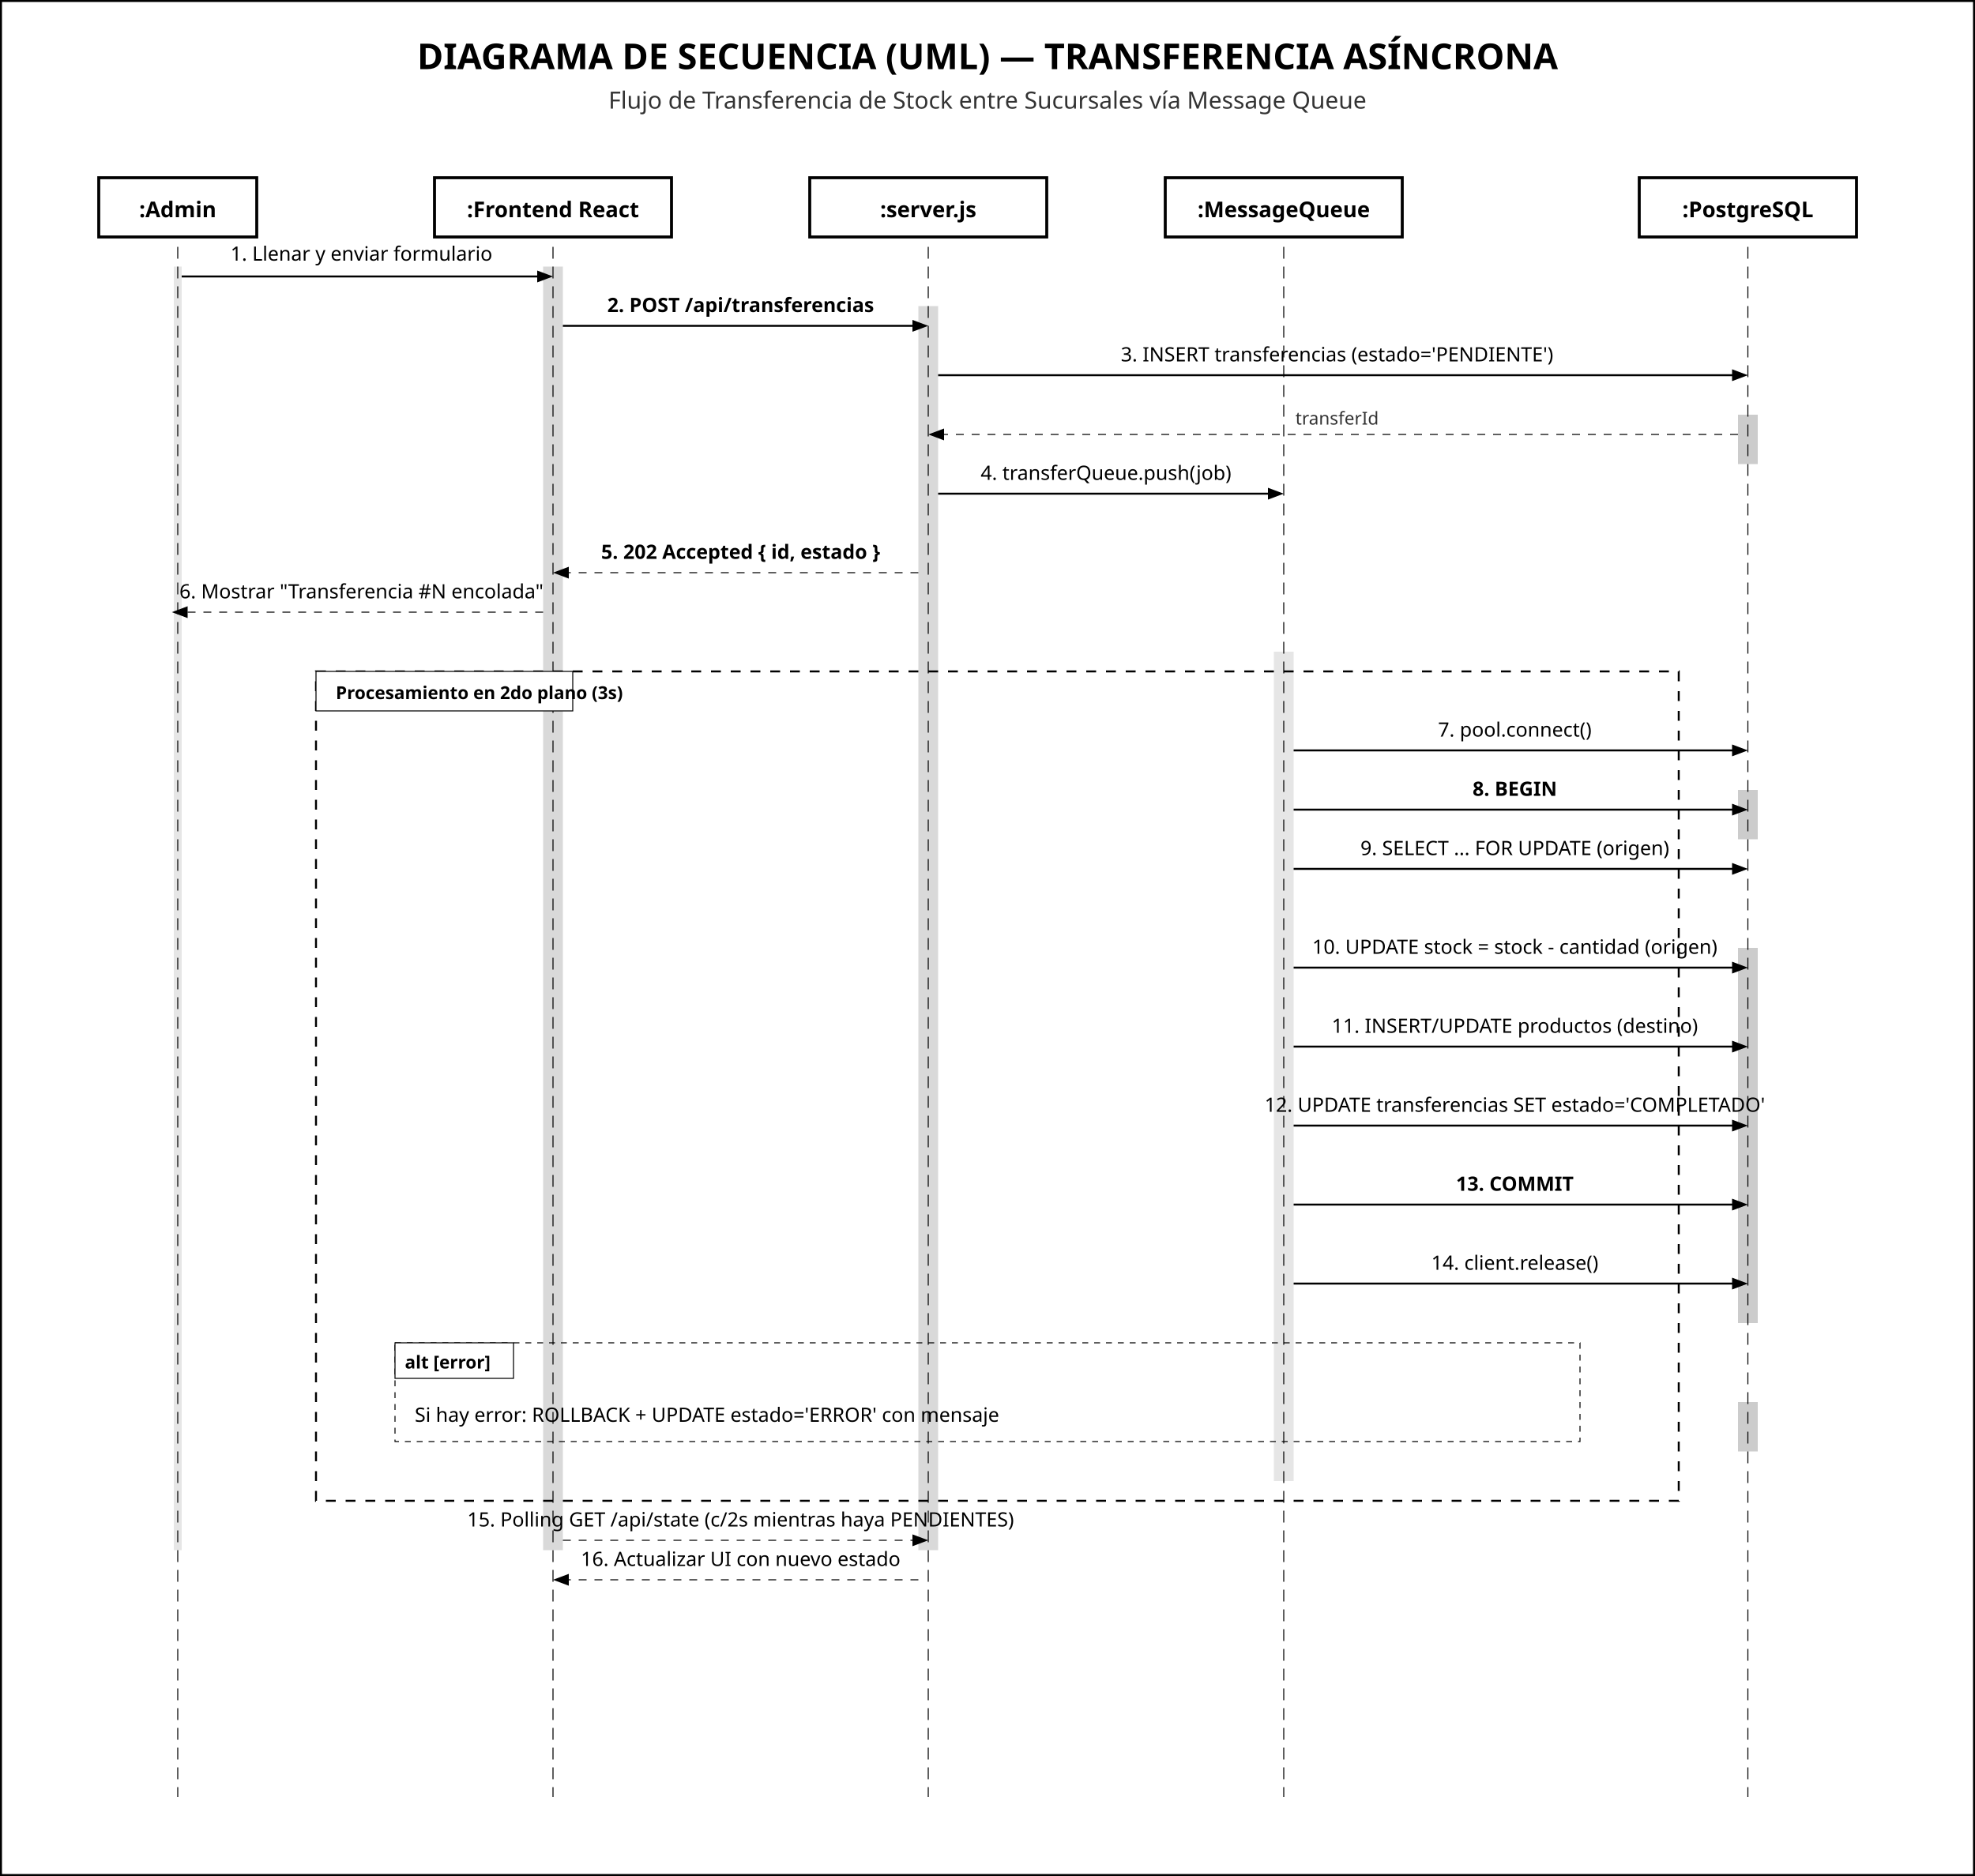
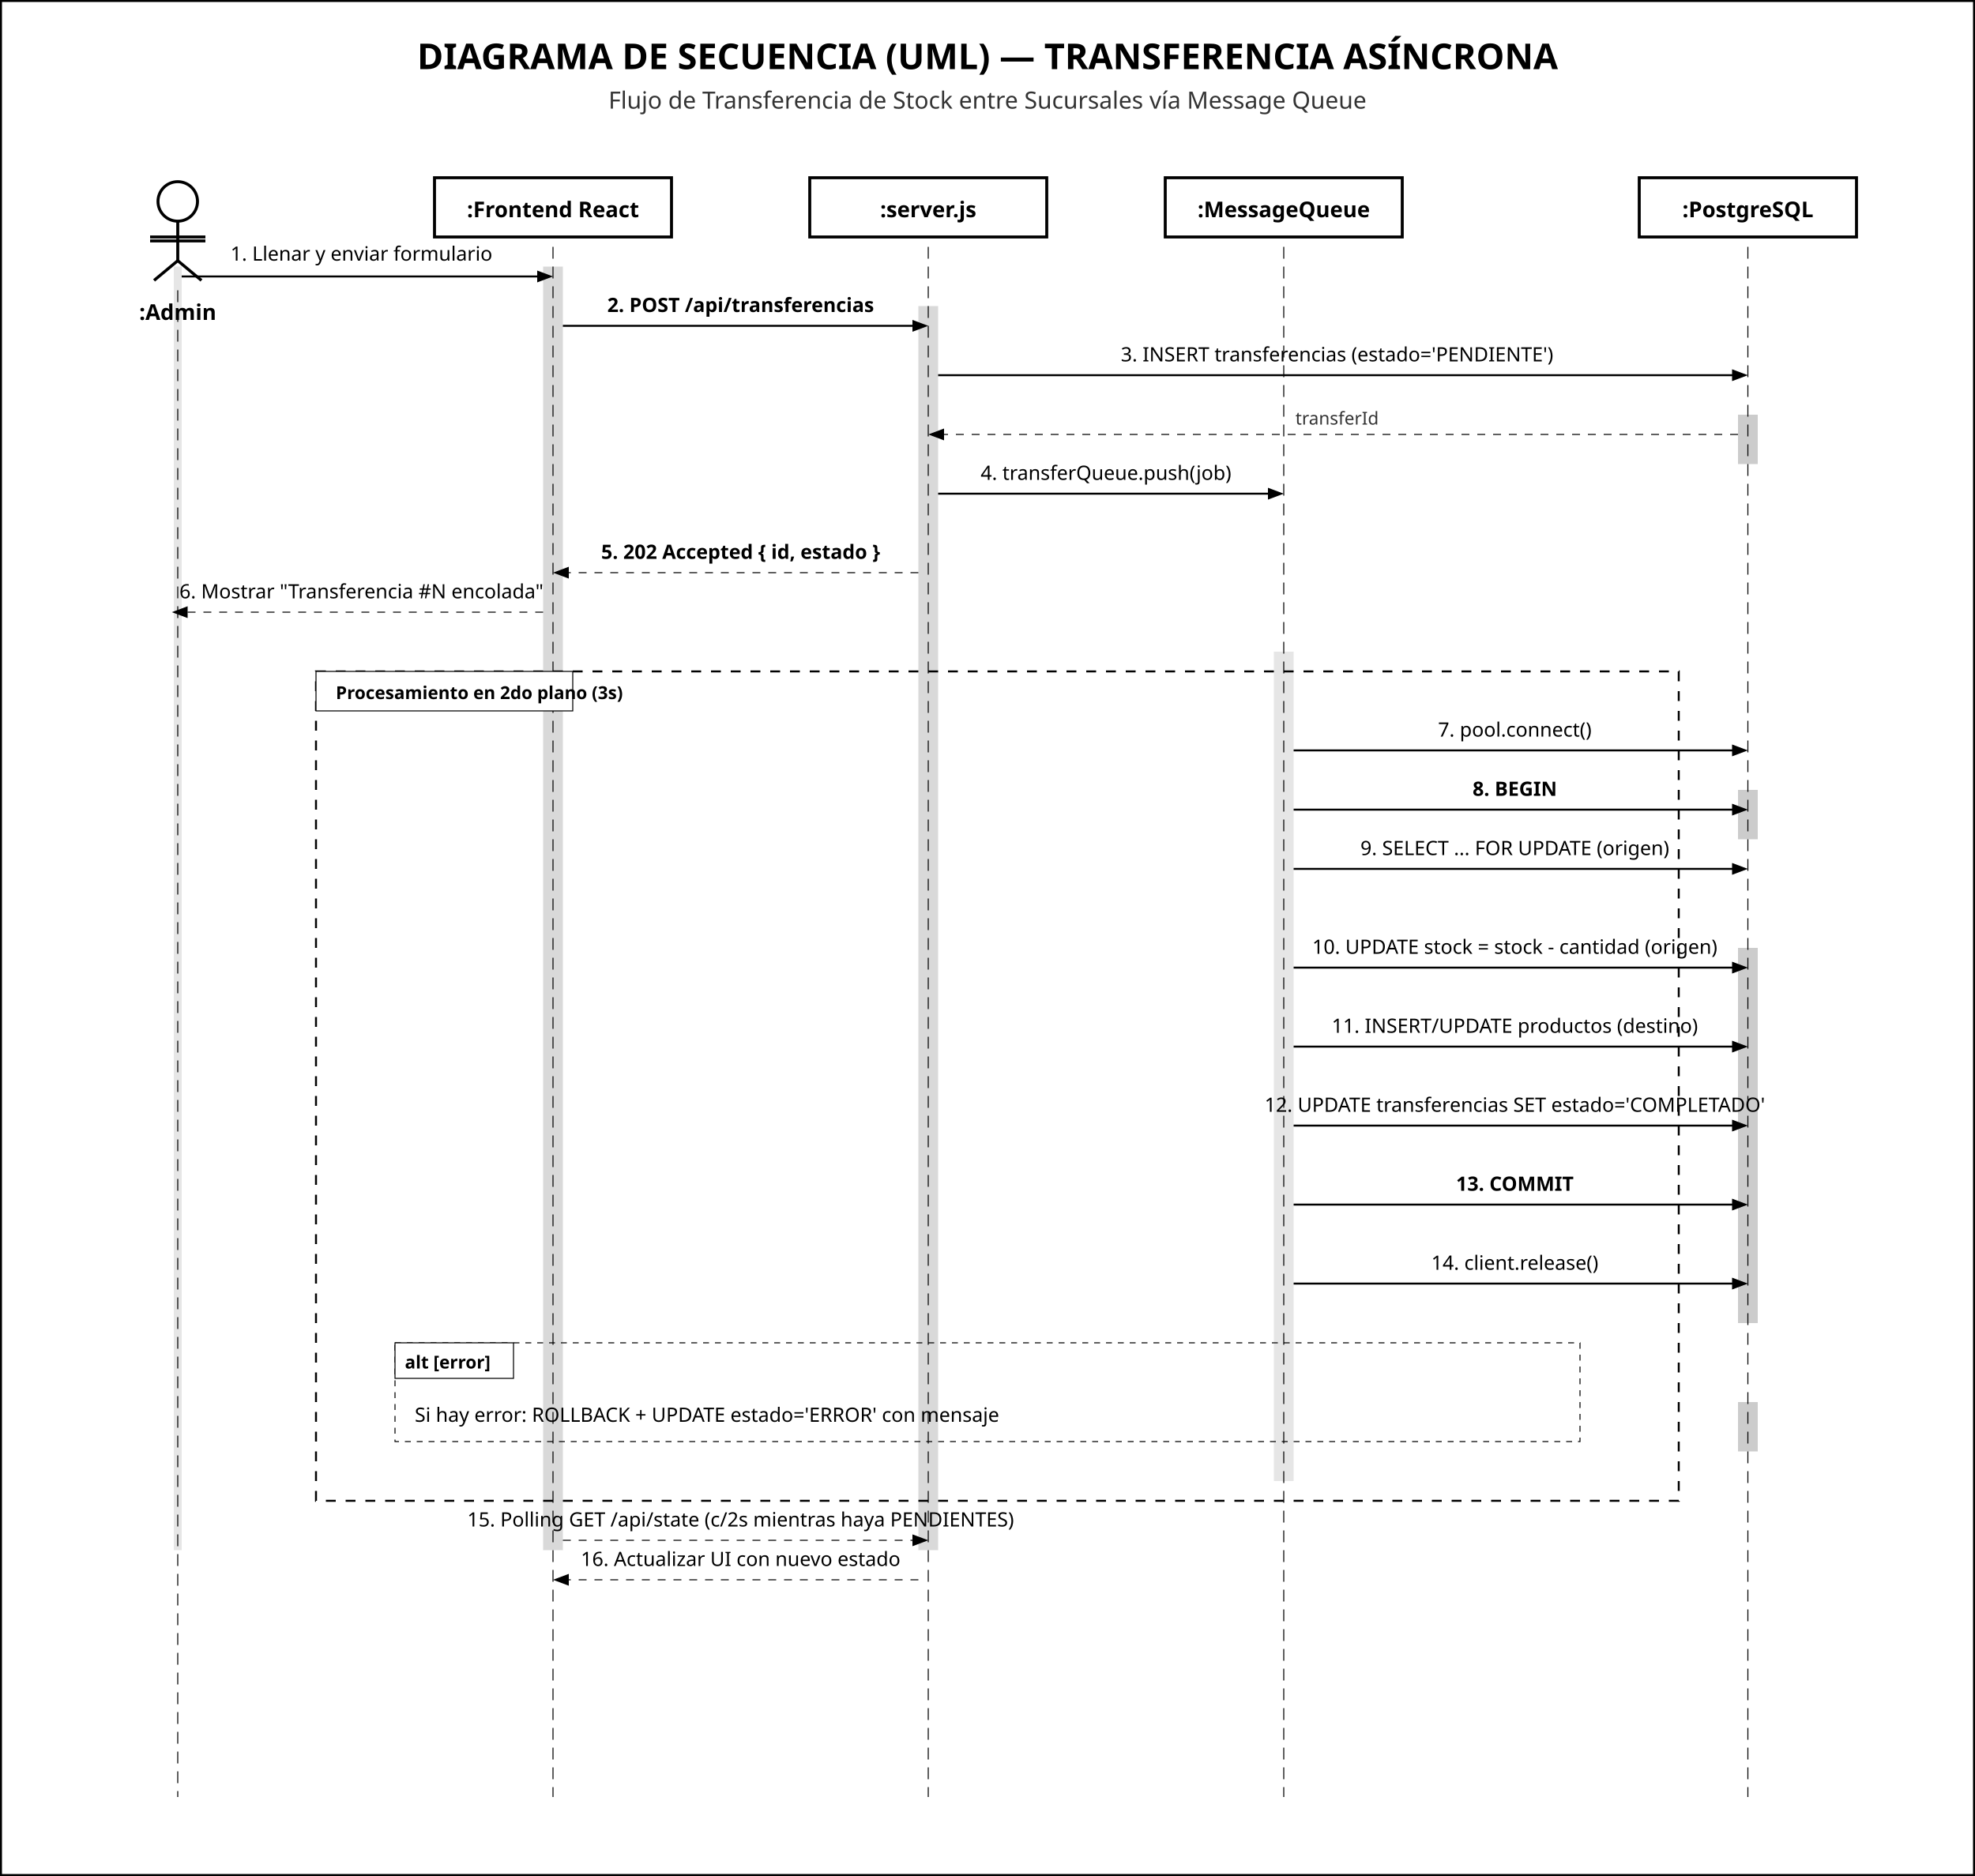
<svg xmlns="http://www.w3.org/2000/svg" viewBox="0 0 1000 950" width="100%" height="100%">
  <rect width="1000" height="950" fill="#ffffff" stroke="#000000" stroke-width="2" />
  <text x="500" y="35" text-anchor="middle" fill="#000000" font-family="sans-serif" font-size="18" font-weight="bold">DIAGRAMA DE SECUENCIA (UML) — TRANSFERENCIA ASÍNCRONA</text>
  <text x="500" y="55" text-anchor="middle" fill="#333333" font-family="sans-serif" font-size="12">Flujo de Transferencia de Stock entre Sucursales vía Message Queue</text>
  <g transform="translate(50, 90)">
-     <line x1="40" y1="35" x2="40" y2="820" stroke="#000000" stroke-width="0.5" stroke-dasharray="6 4" />
-     <rect width="80" height="30" fill="#ffffff" stroke="#000000" stroke-width="1.5" />
-     <text x="40" y="20" text-anchor="middle" fill="#000000" font-family="sans-serif" font-size="11" font-weight="bold">:Admin</text>
+     <line x1="40" y1="57" x2="40" y2="820" stroke="#000000" stroke-width="0.5" stroke-dasharray="6 4" />
+     <circle cx="40" cy="12" r="10" fill="none" stroke="#000000" stroke-width="1.5" />
+     <line x1="40" y1="22" x2="40" y2="42" stroke="#000000" stroke-width="1.5" />
+     <line x1="26" y1="30" x2="54" y2="30" stroke="#000000" stroke-width="1.5" />
+     <line x1="26" y1="32" x2="54" y2="32" stroke="#000000" stroke-width="1.5" />
+     <line x1="40" y1="42" x2="28" y2="52" stroke="#000000" stroke-width="1.5" />
+     <line x1="40" y1="42" x2="52" y2="52" stroke="#000000" stroke-width="1.5" />
+     <text x="40" y="72" text-anchor="middle" fill="#000000" font-family="sans-serif" font-size="11" font-weight="bold">:Admin</text>
  </g>
  <g transform="translate(220, 90)">
    <line x1="60" y1="35" x2="60" y2="820" stroke="#000000" stroke-width="0.5" stroke-dasharray="6 4" />
    <rect width="120" height="30" fill="#ffffff" stroke="#000000" stroke-width="1.5" />
    <text x="60" y="20" text-anchor="middle" fill="#000000" font-family="sans-serif" font-size="11" font-weight="bold">:Frontend React</text>
  </g>
  <g transform="translate(410, 90)">
    <line x1="60" y1="35" x2="60" y2="820" stroke="#000000" stroke-width="0.5" stroke-dasharray="6 4" />
    <rect width="120" height="30" fill="#ffffff" stroke="#000000" stroke-width="1.5" />
    <text x="60" y="20" text-anchor="middle" fill="#000000" font-family="sans-serif" font-size="11" font-weight="bold">:server.js</text>
  </g>
  <g transform="translate(590, 90)">
    <line x1="60" y1="35" x2="60" y2="820" stroke="#000000" stroke-width="0.5" stroke-dasharray="6 4" />
    <rect width="120" height="30" fill="#ffffff" stroke="#000000" stroke-width="1.5" />
    <text x="60" y="20" text-anchor="middle" fill="#000000" font-family="sans-serif" font-size="11" font-weight="bold">:MessageQueue</text>
  </g>
  <g transform="translate(830, 90)">
    <line x1="55" y1="35" x2="55" y2="820" stroke="#000000" stroke-width="0.5" stroke-dasharray="6 4" />
    <rect width="110" height="30" fill="#ffffff" stroke="#000000" stroke-width="1.5" />
    <text x="55" y="20" text-anchor="middle" fill="#000000" font-family="sans-serif" font-size="11" font-weight="bold">:PostgreSQL</text>
  </g>
  <rect x="88" y="135" width="4" height="650" fill="#000000" opacity="0.1" />
  <rect x="275" y="135" width="10" height="650" fill="#000000" opacity="0.15" />
  <rect x="465" y="155" width="10" height="630" fill="#000000" opacity="0.15" />
  <rect x="645" y="330" width="10" height="420" fill="#000000" opacity="0.1" />
  <rect x="880" y="210" width="10" height="25" fill="#000000" opacity="0.2" />
  <rect x="880" y="400" width="10" height="25" fill="#000000" opacity="0.2" />
  <rect x="880" y="480" width="10" height="190" fill="#000000" opacity="0.2" />
  <rect x="880" y="710" width="10" height="25" fill="#000000" opacity="0.2" />
  <line x1="92" y1="140" x2="275" y2="140" stroke="#000000" stroke-width="1" />
  <polygon points="272,137 280,140 272,143" fill="#000000" />
  <text x="183" y="132" text-anchor="middle" fill="#000000" font-family="sans-serif" font-size="10">1. Llenar y enviar formulario</text>
  <line x1="285" y1="165" x2="465" y2="165" stroke="#000000" stroke-width="1" />
  <polygon points="462,162 470,165 462,168" fill="#000000" />
  <text x="375" y="158" text-anchor="middle" fill="#000000" font-family="sans-serif" font-size="10" font-weight="bold">2. POST /api/transferencias</text>
  <line x1="475" y1="190" x2="880" y2="190" stroke="#000000" stroke-width="1" />
  <polygon points="877,187 885,190 877,193" fill="#000000" />
  <text x="677" y="183" text-anchor="middle" fill="#000000" font-family="sans-serif" font-size="10">3. INSERT transferencias (estado='PENDIENTE')</text>
  <line x1="880" y1="220" x2="475" y2="220" stroke="#000000" stroke-width="0.5" stroke-dasharray="4 4" />
  <polygon points="478,217 470,220 478,223" fill="#000000" />
  <text x="677" y="215" text-anchor="middle" fill="#333333" font-family="sans-serif" font-size="9">transferId</text>
  <line x1="475" y1="250" x2="645" y2="250" stroke="#000000" stroke-width="1" />
  <polygon points="642,247 650,250 642,253" fill="#000000" />
  <text x="560" y="243" text-anchor="middle" fill="#000000" font-family="sans-serif" font-size="10">4. transferQueue.push(job)</text>
  <line x1="465" y1="290" x2="285" y2="290" stroke="#000000" stroke-width="0.5" stroke-dasharray="4 4" />
  <polygon points="288,287 280,290 288,293" fill="#000000" />
  <text x="375" y="283" text-anchor="middle" fill="#000000" font-family="sans-serif" font-size="10" font-weight="bold">5. 202 Accepted { id, estado }</text>
  <line x1="275" y1="310" x2="92" y2="310" stroke="#000000" stroke-width="0.5" stroke-dasharray="4 4" />
  <polygon points="95,307 87,310 95,313" fill="#000000" />
  <text x="183" y="303" text-anchor="middle" fill="#000000" font-family="sans-serif" font-size="10">6. Mostrar "Transferencia #N encolada"</text>
  <rect x="160" y="340" width="690" height="420" fill="none" stroke="#000000" stroke-width="1" stroke-dasharray="5 5" />
  <rect x="160" y="340" width="130" height="20" fill="#ffffff" stroke="#000000" stroke-width="0.5" />
  <text x="170" y="354" fill="#000000" font-family="sans-serif" font-size="9" font-weight="bold">Procesamiento en 2do plano (3s)</text>
  <line x1="655" y1="380" x2="880" y2="380" stroke="#000000" stroke-width="1" />
  <polygon points="877,377 885,380 877,383" fill="#000000" />
  <text x="767" y="373" text-anchor="middle" fill="#000000" font-family="sans-serif" font-size="10">7. pool.connect()</text>
  <line x1="655" y1="410" x2="880" y2="410" stroke="#000000" stroke-width="1" />
  <polygon points="877,407 885,410 877,413" fill="#000000" />
  <text x="767" y="403" text-anchor="middle" fill="#000000" font-family="sans-serif" font-size="10" font-weight="bold">8. BEGIN</text>
  <line x1="655" y1="440" x2="880" y2="440" stroke="#000000" stroke-width="1" />
  <polygon points="877,437 885,440 877,443" fill="#000000" />
  <text x="767" y="433" text-anchor="middle" fill="#000000" font-family="sans-serif" font-size="10">9. SELECT ... FOR UPDATE (origen)</text>
  <line x1="655" y1="490" x2="880" y2="490" stroke="#000000" stroke-width="1" />
  <polygon points="877,487 885,490 877,493" fill="#000000" />
  <text x="767" y="483" text-anchor="middle" fill="#000000" font-family="sans-serif" font-size="10">10. UPDATE stock = stock - cantidad (origen)</text>
  <line x1="655" y1="530" x2="880" y2="530" stroke="#000000" stroke-width="1" />
  <polygon points="877,527 885,530 877,533" fill="#000000" />
  <text x="767" y="523" text-anchor="middle" fill="#000000" font-family="sans-serif" font-size="10">11. INSERT/UPDATE productos (destino)</text>
  <line x1="655" y1="570" x2="880" y2="570" stroke="#000000" stroke-width="1" />
  <polygon points="877,567 885,570 877,573" fill="#000000" />
  <text x="767" y="563" text-anchor="middle" fill="#000000" font-family="sans-serif" font-size="10">12. UPDATE transferencias SET estado='COMPLETADO'</text>
  <line x1="655" y1="610" x2="880" y2="610" stroke="#000000" stroke-width="1" />
  <polygon points="877,607 885,610 877,613" fill="#000000" />
  <text x="767" y="603" text-anchor="middle" fill="#000000" font-family="sans-serif" font-size="10" font-weight="bold">13. COMMIT</text>
  <line x1="655" y1="650" x2="880" y2="650" stroke="#000000" stroke-width="1" />
  <polygon points="877,647 885,650 877,653" fill="#000000" />
  <text x="767" y="643" text-anchor="middle" fill="#000000" font-family="sans-serif" font-size="10">14. client.release()</text>
  <rect x="200" y="680" width="600" height="50" fill="none" stroke="#000000" stroke-width="0.5" stroke-dasharray="3 3" />
  <rect x="200" y="680" width="60" height="18" fill="#ffffff" stroke="#000000" stroke-width="0.5" />
  <text x="205" y="693" fill="#000000" font-family="sans-serif" font-size="9" font-weight="bold">alt [error]</text>
  <text x="210" y="720" fill="#000000" font-family="sans-serif" font-size="10">Si hay error: ROLLBACK + UPDATE estado='ERROR' con mensaje</text>
  <line x1="285" y1="780" x2="465" y2="780" stroke="#000000" stroke-width="0.5" stroke-dasharray="4 4" />
  <polygon points="462,777 470,780 462,783" fill="#000000" />
  <text x="375" y="773" text-anchor="middle" fill="#000000" font-family="sans-serif" font-size="10">15. Polling GET /api/state (c/2s mientras haya PENDIENTES)</text>
  <line x1="465" y1="800" x2="285" y2="800" stroke="#000000" stroke-width="0.5" stroke-dasharray="4 4" />
  <polygon points="288,797 280,800 288,803" fill="#000000" />
  <text x="375" y="793" text-anchor="middle" fill="#000000" font-family="sans-serif" font-size="10">16. Actualizar UI con nuevo estado</text>
</svg>
